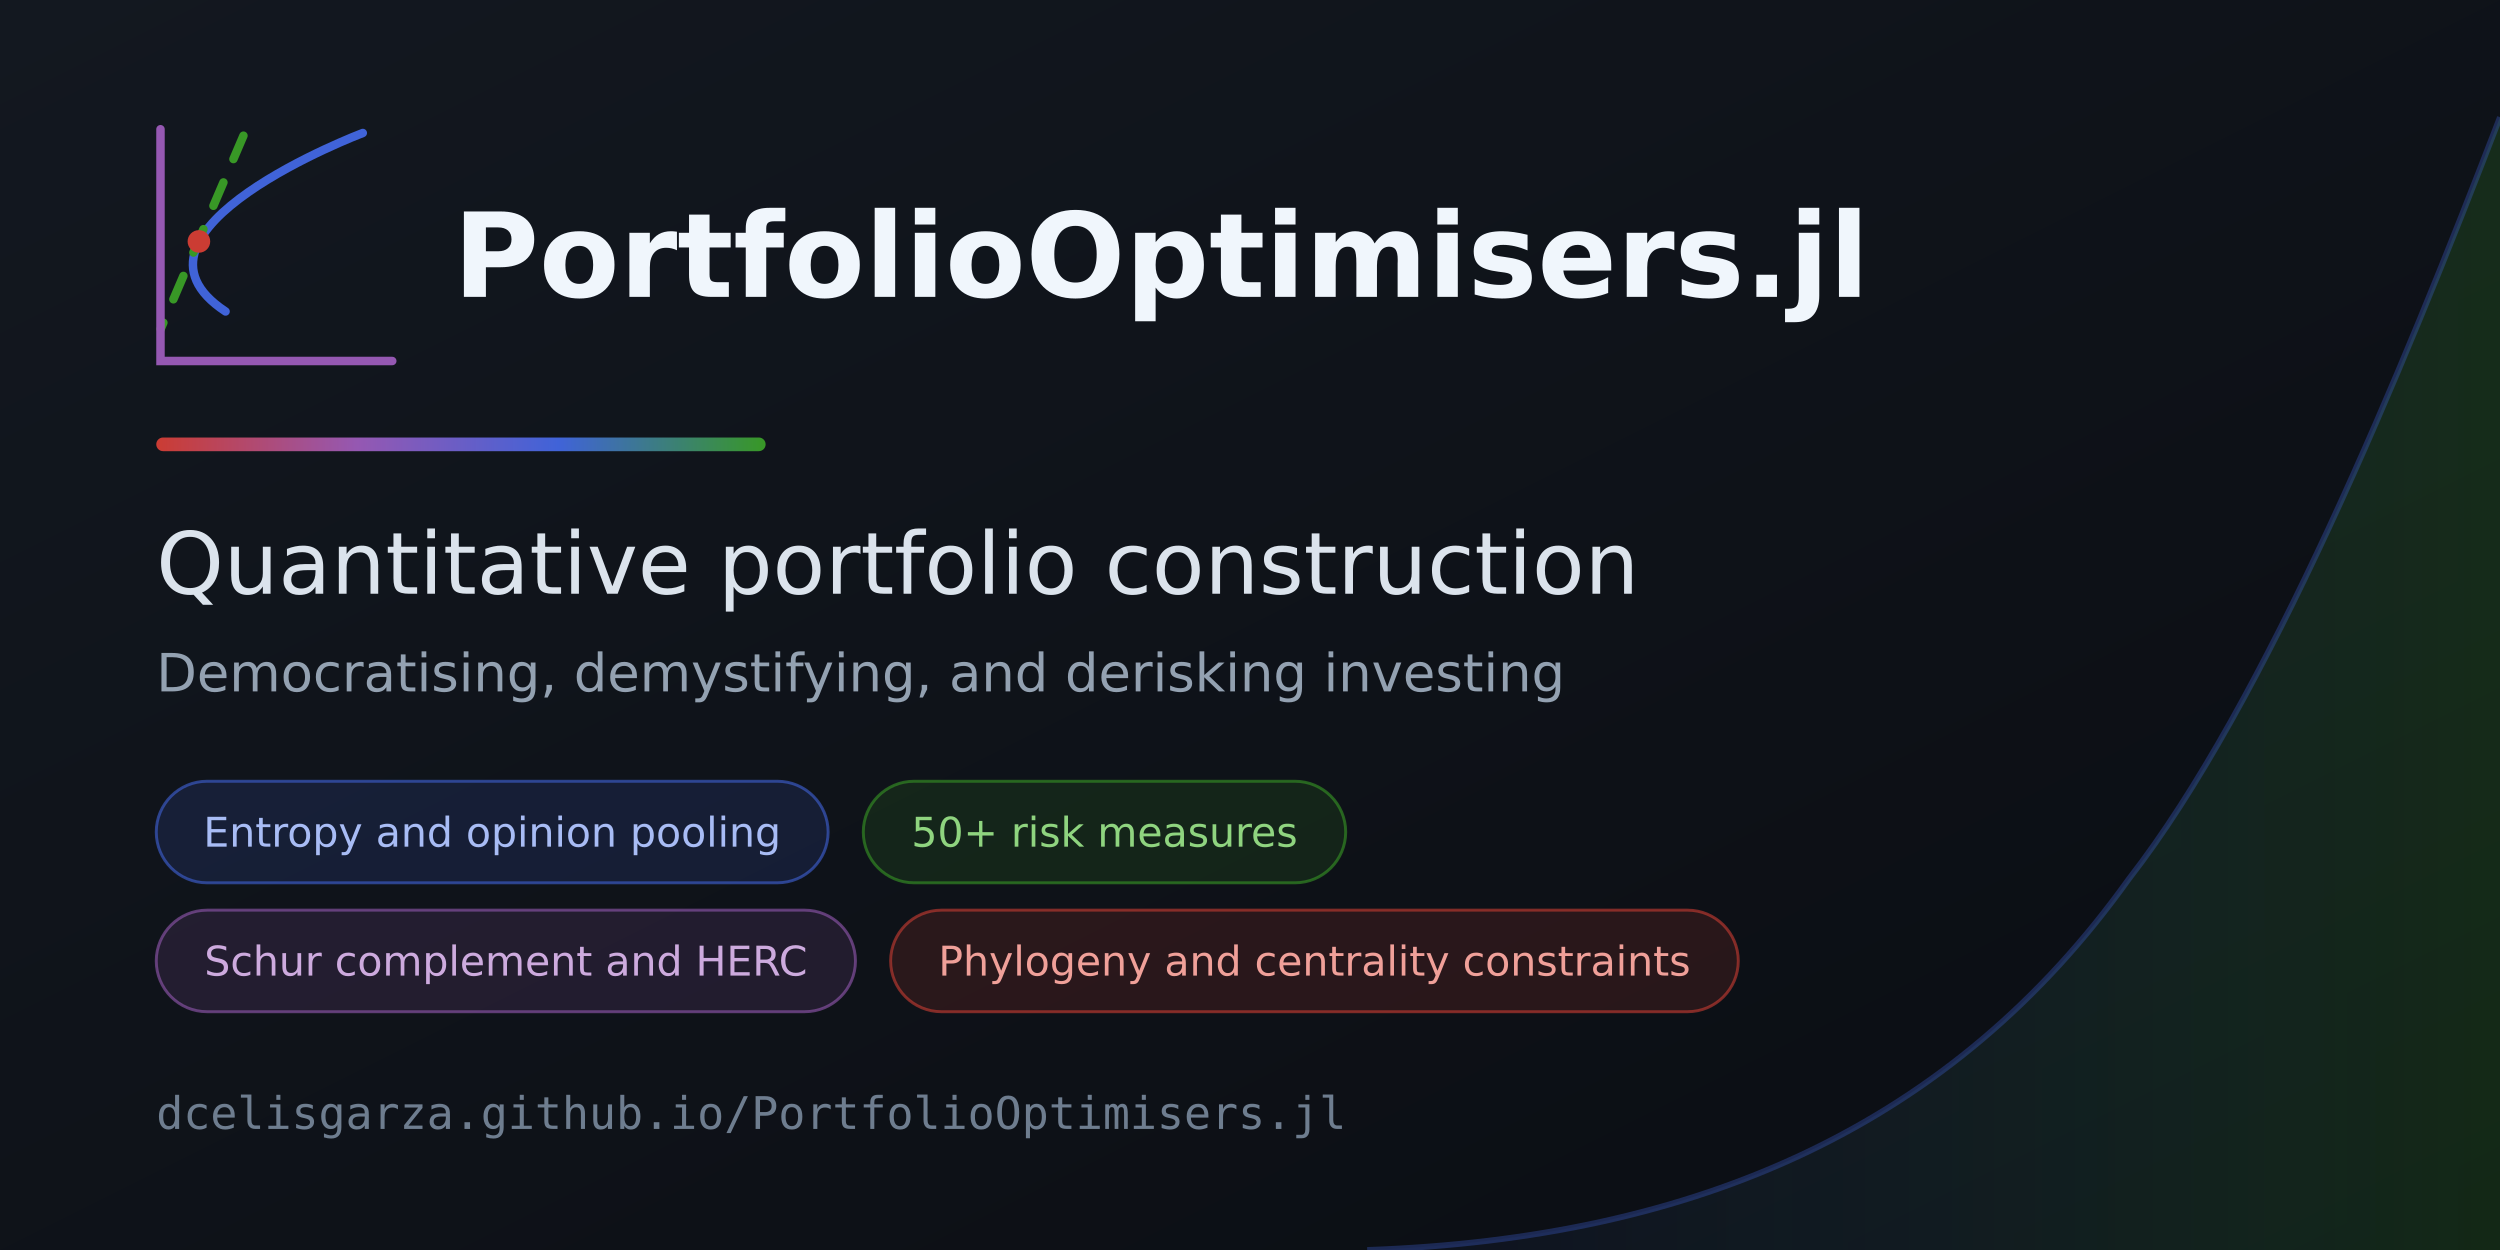
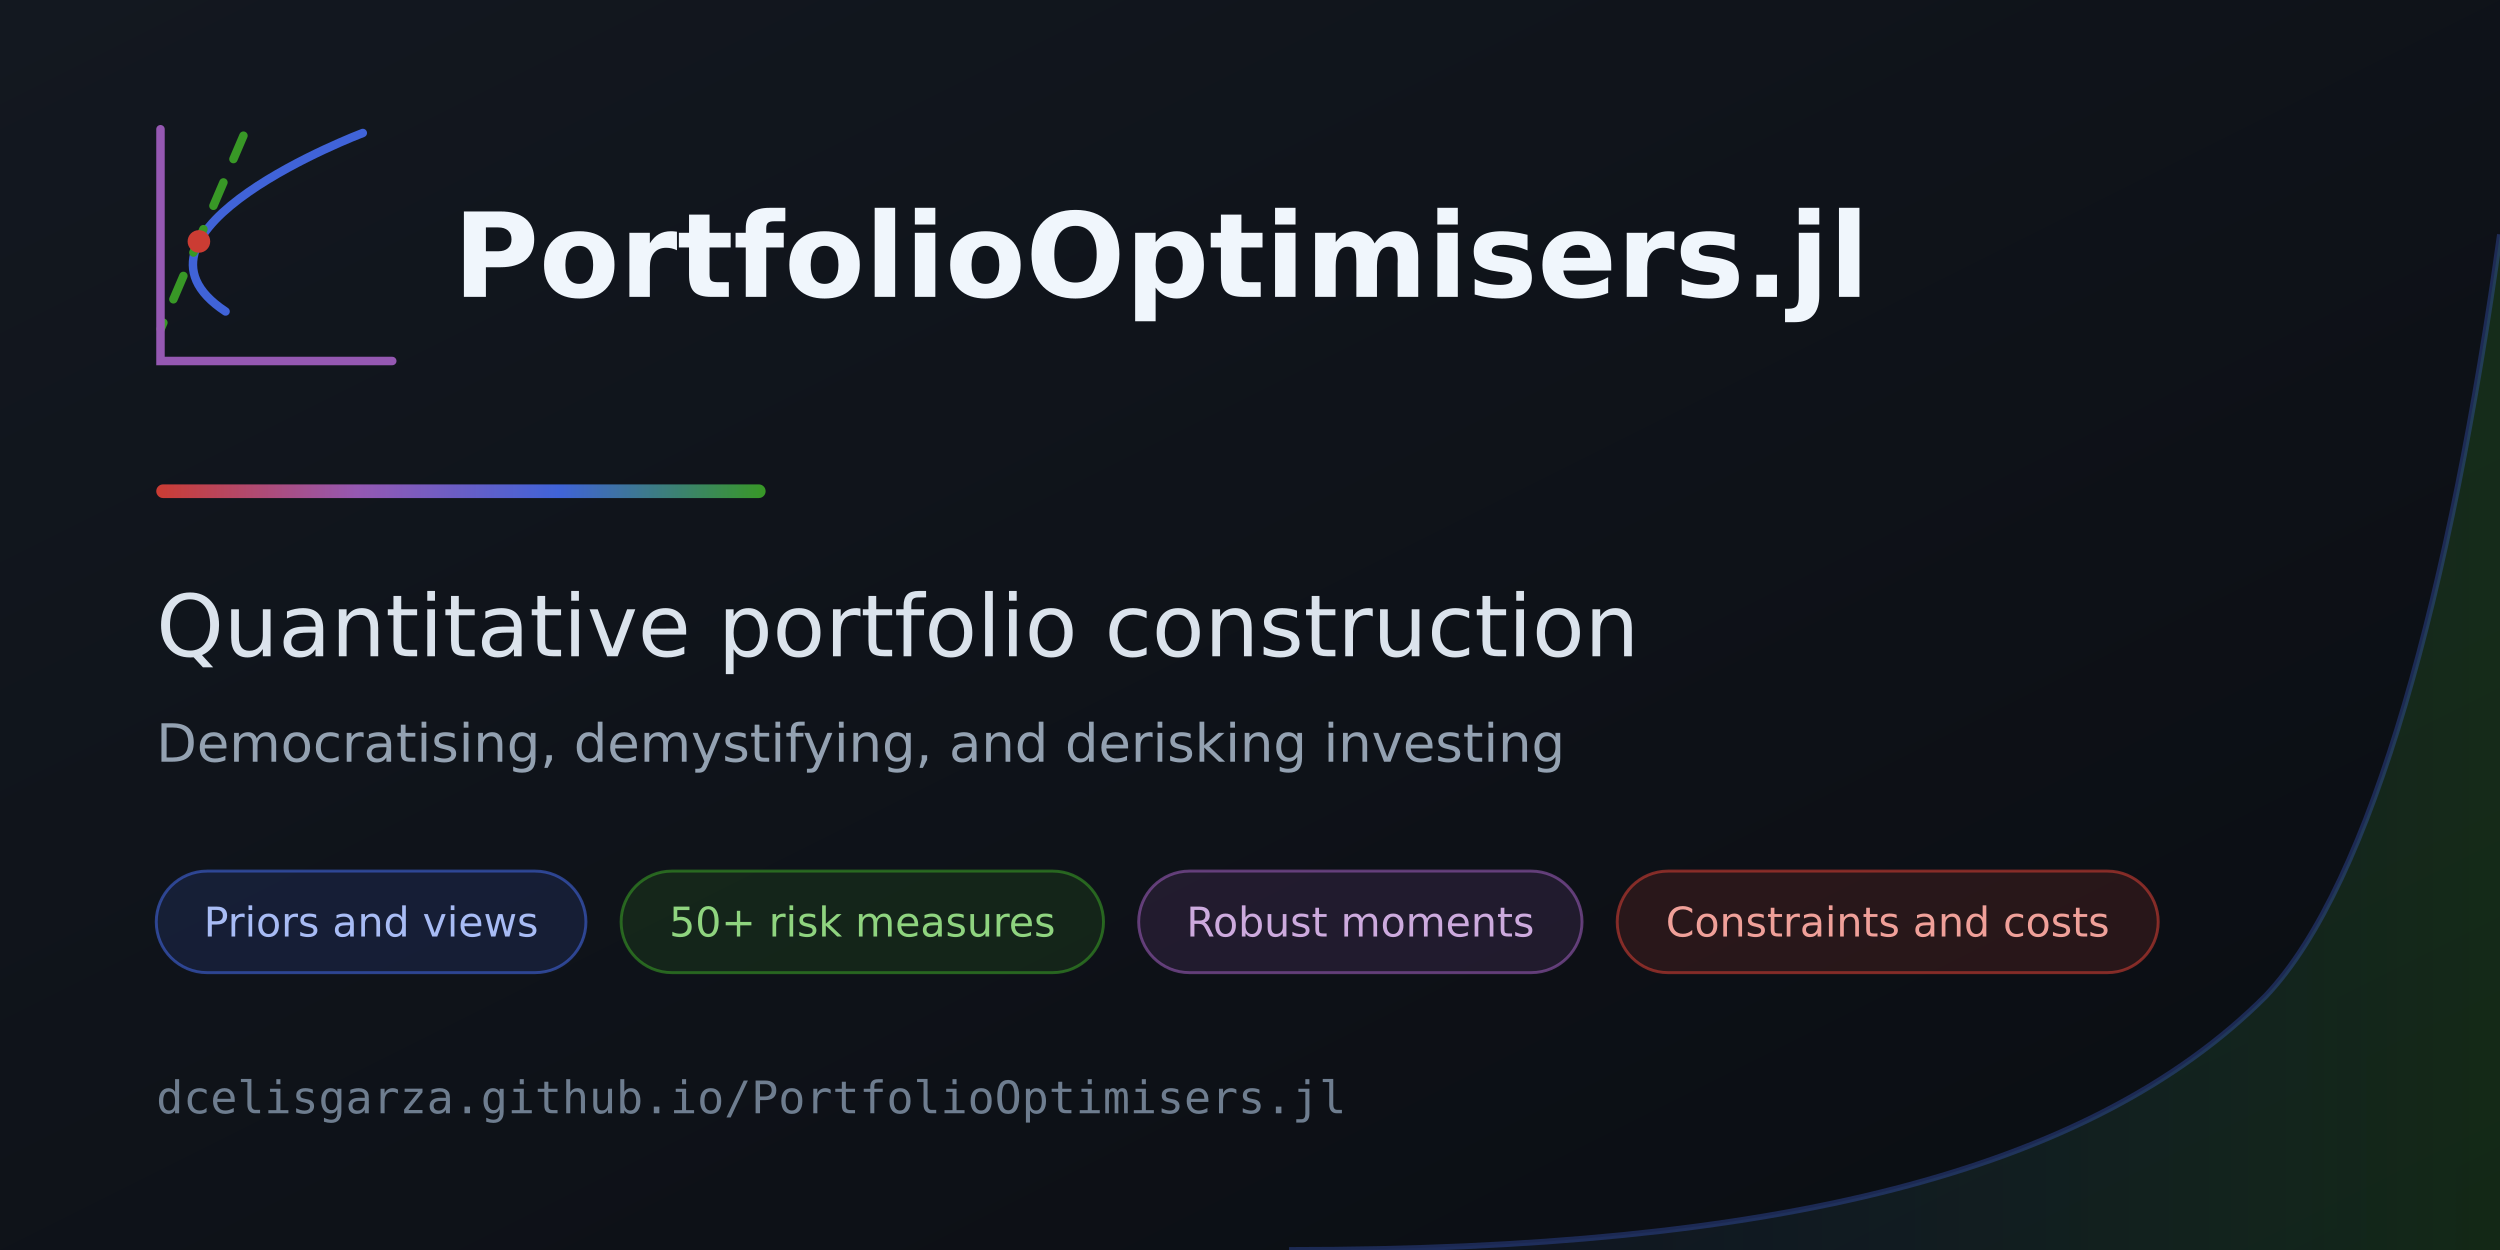
<svg xmlns="http://www.w3.org/2000/svg" xmlns:xlink="http://www.w3.org/1999/xlink" width="1280" height="640" viewBox="0 0 1280 640" version="1.1">
  <defs>
    <linearGradient id="bg" x1="0" y1="0" x2="1" y2="1">
      <stop offset="0" stop-color="#131820" />
      <stop offset="1" stop-color="#0a0d12" />
    </linearGradient>
    <linearGradient id="rule" gradientUnits="userSpaceOnUse" x1="80" y1="0" x2="392" y2="0">
      <stop offset="0.00" stop-color="#cb3c33" />
      <stop offset="0.33" stop-color="#9558b2" />
      <stop offset="0.66" stop-color="#4063d8" />
      <stop offset="1.00" stop-color="#389826" />
    </linearGradient>
-     <linearGradient id="frontier" gradientUnits="userSpaceOnUse" x1="700" y1="0" x2="1280" y2="0">
+     <linearGradient id="frontier" gradientUnits="userSpaceOnUse" x1="660" y1="0" x2="1280" y2="0">
      <stop offset="0" stop-color="#4063d8" stop-opacity="0.04" />
      <stop offset="1" stop-color="#389826" stop-opacity="0.20" />
    </linearGradient>
    <g id="mark">
      <g transform="translate(-56.33595,-26.3709)">
        <g transform="matrix(2.000007,0,0,2.000007,-56.33632,-26.37108)">
          <path d="M 64.991,49.658 C 49.762,39.632 82.128,27.369 82.128,27.369" fill="none" stroke="#4063d8" stroke-width="1.058" stroke-linecap="round" />
          <path d="M 56.893,51.834 67.516,27.026" fill="none" stroke="#389826" stroke-width="1.058" stroke-linecap="round" stroke-dasharray="3.175, 3.175" stroke-dashoffset="2.328" />
          <circle cx="61.663" cy="40.911" r="1.411" fill="#cb3c33" />
          <path d="m 56.865,26.9 v 28.942 h 28.942" fill="none" stroke="#9558b2" stroke-width="1.058" stroke-linecap="round" />
        </g>
      </g>
    </g>
  </defs>
  <rect width="1280" height="640" fill="url(#bg)" />
-   <path d="M 700,640 C 870,634 1000,576 1090,450 1160,360 1230,190 1280,60 L 1280,640 Z" fill="url(#frontier)" />
-   <path d="M 700,640 C 870,634 1000,576 1090,450 1160,360 1230,190 1280,60" fill="none" stroke="#4063d8" stroke-width="3" stroke-opacity="0.32" />
+   <path d="M 660,640 C 910,640 1070,600 1160,510 1215,452 1255,300 1280,120 L 1280,640 Z" fill="url(#frontier)" />
+   <path d="M 660,640 C 910,640 1070,600 1160,510 1215,452 1255,300 1280,120" fill="none" stroke="#4063d8" stroke-width="3" stroke-opacity="0.32" />
  <use xlink:href="#mark" transform="translate(80,64) scale(2.05)" />
  <text x="232" y="152" font-family="DejaVu Sans, Inter, Helvetica, Arial, sans-serif" font-size="60" font-weight="bold" fill="#f0f6fc">PortfolioOptimisers.jl</text>
-   <rect x="80" y="224" width="312" height="7" rx="3.5" fill="url(#rule)" />
-   <text x="80" y="304" font-family="DejaVu Sans, Inter, Helvetica, Arial, sans-serif" font-size="44" fill="#dbe3ec">Quantitative portfolio construction</text>
-   <text x="80" y="354" font-family="DejaVu Sans, Inter, Helvetica, Arial, sans-serif" font-size="27" fill="#93a1b1">Democratising, demystifying, and derisking investing</text>
+   <rect x="80" y="248" width="312" height="7" rx="3.5" fill="url(#rule)" />
+   <text x="80" y="336" font-family="DejaVu Sans, Inter, Helvetica, Arial, sans-serif" font-size="44" fill="#dbe3ec">Quantitative portfolio construction</text>
+   <text x="80" y="390" font-family="DejaVu Sans, Inter, Helvetica, Arial, sans-serif" font-size="27" fill="#93a1b1">Democratising, demystifying, and derisking investing</text>
  <g font-family="DejaVu Sans, Inter, Helvetica, Arial, sans-serif" font-size="21">
    <g>
-       <rect x="80" y="400" width="344" height="52" rx="26" fill="#4063d8" fill-opacity="0.15" stroke="#4063d8" stroke-opacity="0.6" stroke-width="1.5" />
-       <text x="252" y="433.5" fill="#a8bcf5" text-anchor="middle">Entropy and opinion pooling</text>
+       <rect x="80" y="446" width="220" height="52" rx="26" fill="#4063d8" fill-opacity="0.15" stroke="#4063d8" stroke-opacity="0.6" stroke-width="1.5" />
+       <text x="190" y="479.5" fill="#a8bcf5" text-anchor="middle">Priors and views</text>
    </g>
    <g>
-       <rect x="442" y="400" width="247" height="52" rx="26" fill="#389826" fill-opacity="0.15" stroke="#389826" stroke-opacity="0.6" stroke-width="1.5" />
-       <text x="565.5" y="433.5" fill="#8fd47f" text-anchor="middle">50+ risk measures</text>
+       <rect x="318" y="446" width="247" height="52" rx="26" fill="#389826" fill-opacity="0.15" stroke="#389826" stroke-opacity="0.6" stroke-width="1.5" />
+       <text x="441.5" y="479.5" fill="#8fd47f" text-anchor="middle">50+ risk measures</text>
    </g>
    <g>
-       <rect x="80" y="466" width="358" height="52" rx="26" fill="#9558b2" fill-opacity="0.15" stroke="#9558b2" stroke-opacity="0.6" stroke-width="1.5" />
-       <text x="259" y="499.5" fill="#cdaade" text-anchor="middle">Schur complement and HERC</text>
+       <rect x="583" y="446" width="227" height="52" rx="26" fill="#9558b2" fill-opacity="0.15" stroke="#9558b2" stroke-opacity="0.6" stroke-width="1.5" />
+       <text x="696.5" y="479.5" fill="#cdaade" text-anchor="middle">Robust moments</text>
    </g>
    <g>
-       <rect x="456" y="466" width="434" height="52" rx="26" fill="#cb3c33" fill-opacity="0.15" stroke="#cb3c33" stroke-opacity="0.6" stroke-width="1.5" />
-       <text x="673" y="499.5" fill="#f0a099" text-anchor="middle">Phylogeny and centrality constraints</text>
+       <rect x="828" y="446" width="277" height="52" rx="26" fill="#cb3c33" fill-opacity="0.15" stroke="#cb3c33" stroke-opacity="0.6" stroke-width="1.5" />
+       <text x="966.5" y="479.5" fill="#f0a099" text-anchor="middle">Constraints and costs</text>
    </g>
  </g>
-   <text x="80" y="578" font-family="DejaVu Sans Mono, JetBrains Mono, monospace" font-size="23" fill="#6e7d8f">dcelisgarza.github.io/PortfolioOptimisers.jl</text>
+   <text x="80" y="570" font-family="DejaVu Sans Mono, JetBrains Mono, monospace" font-size="23" fill="#6e7d8f">dcelisgarza.github.io/PortfolioOptimisers.jl</text>
</svg>
